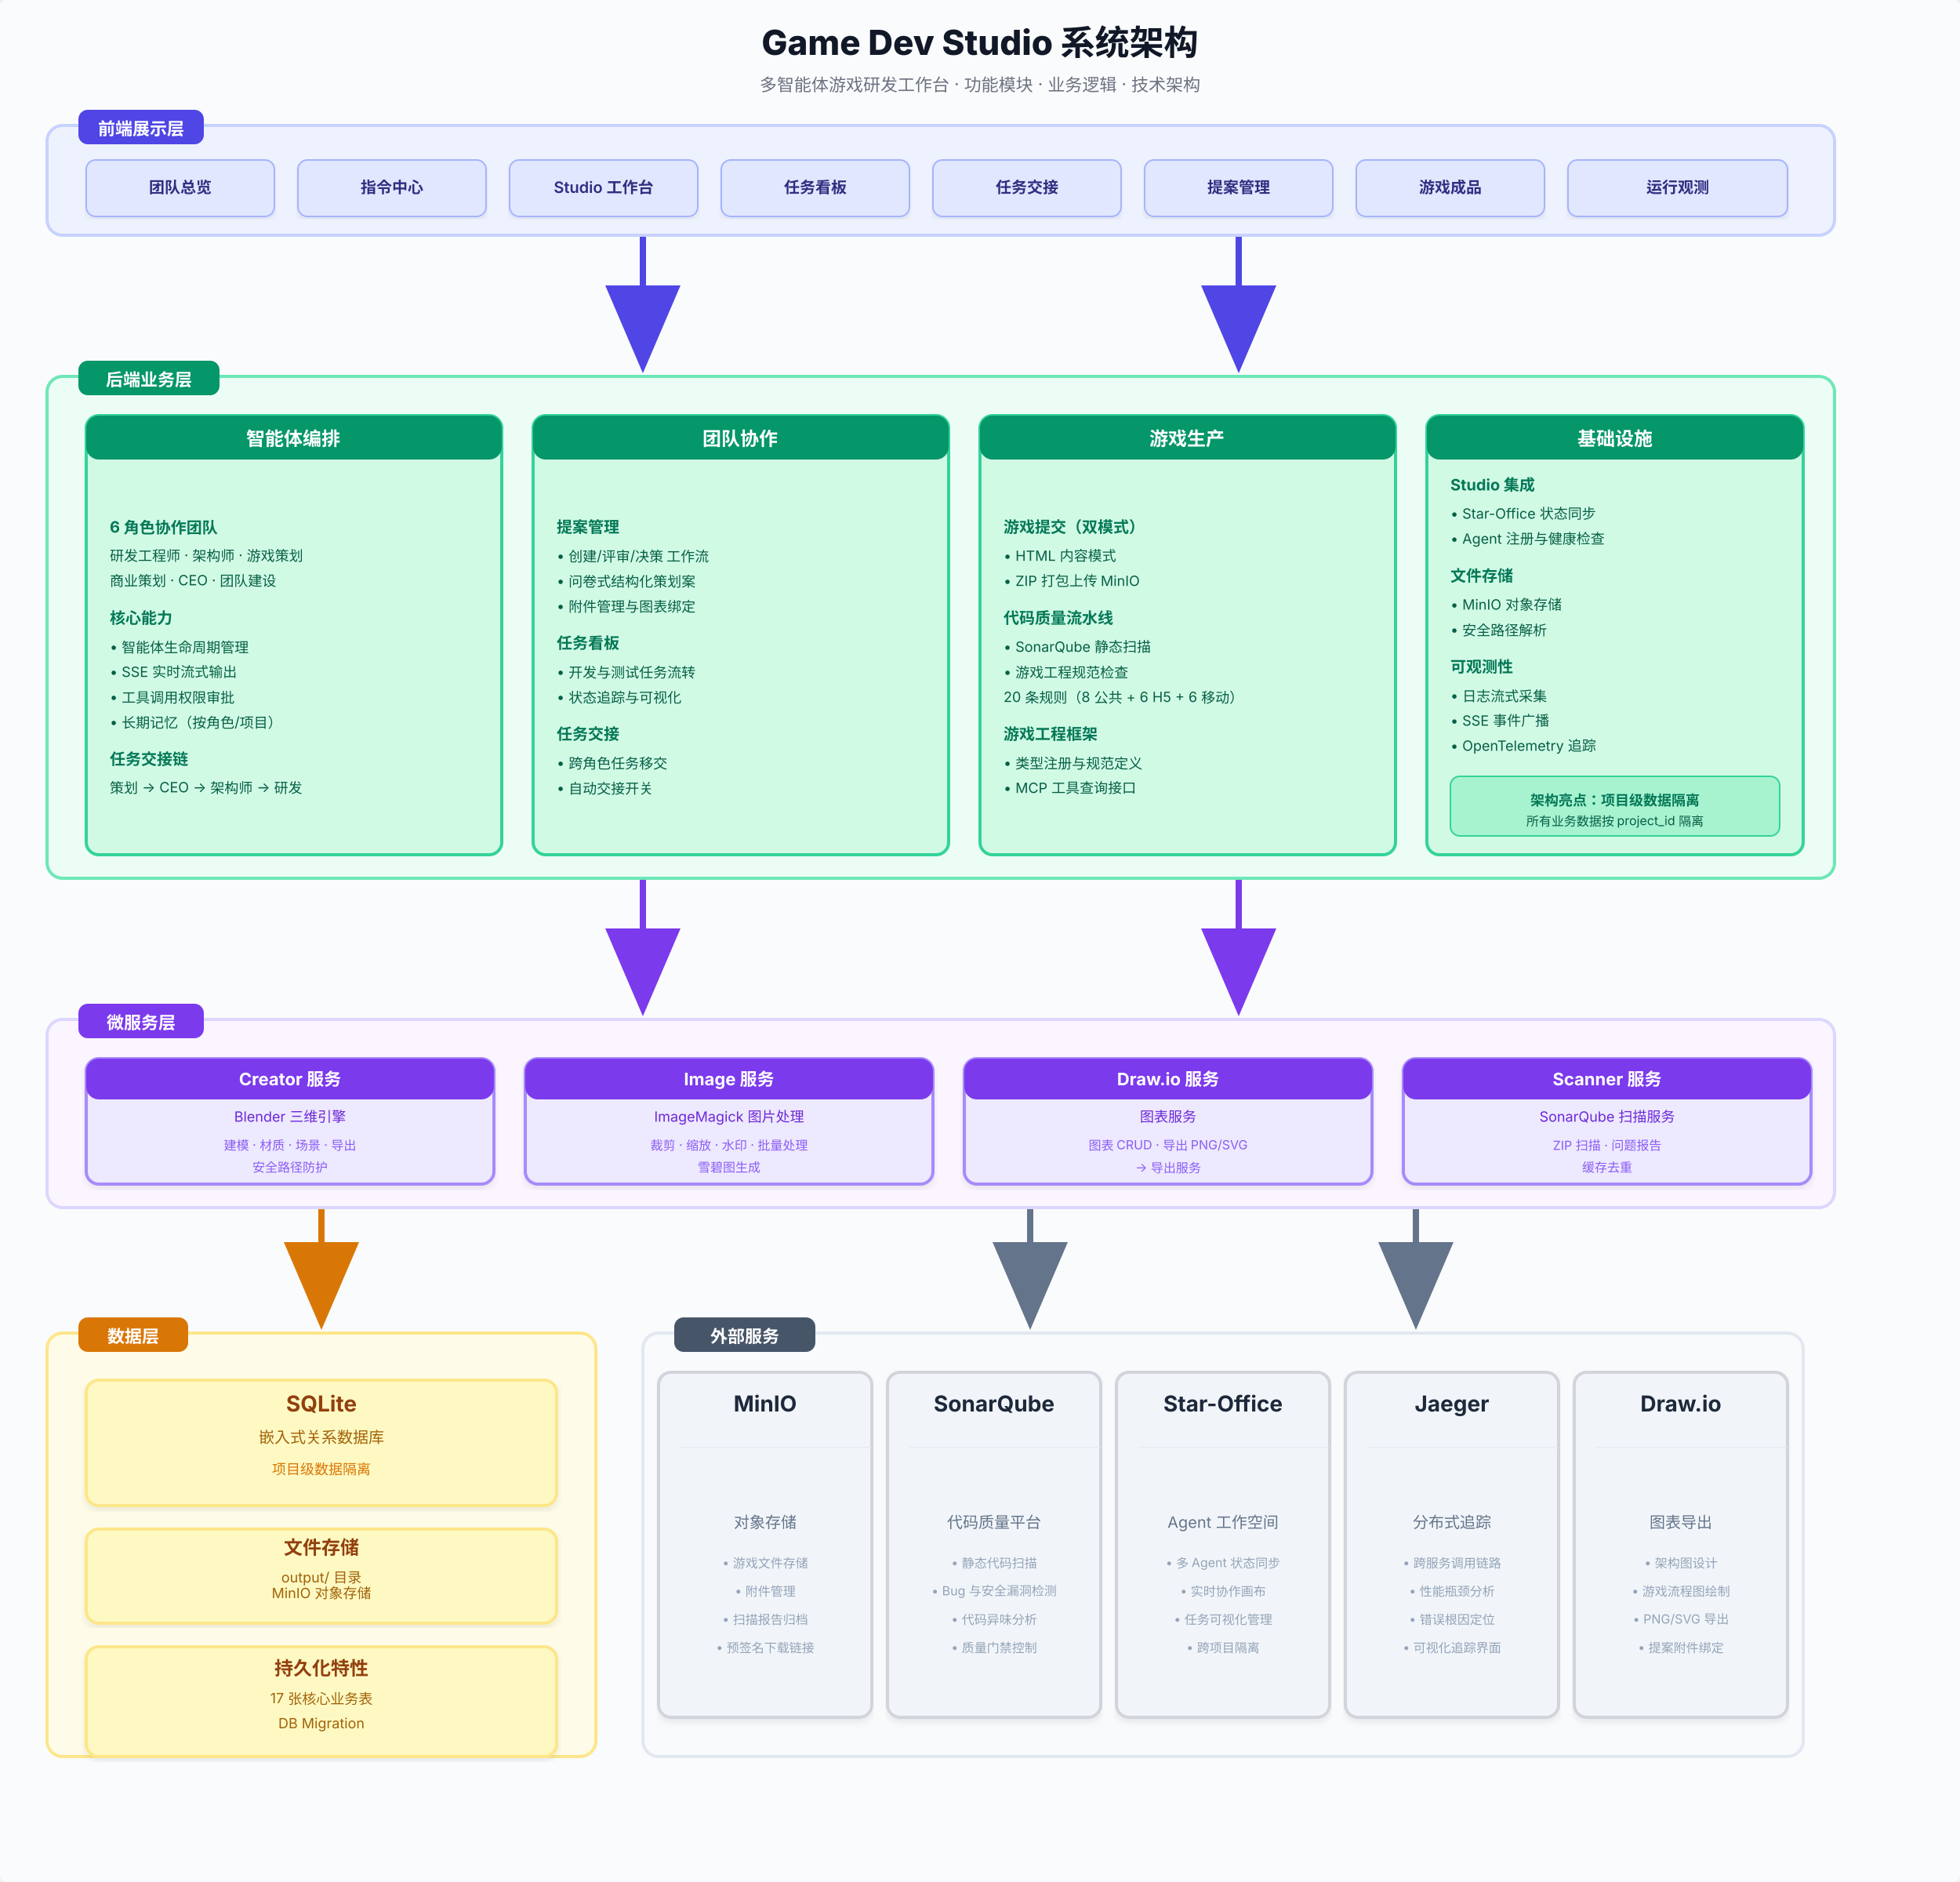
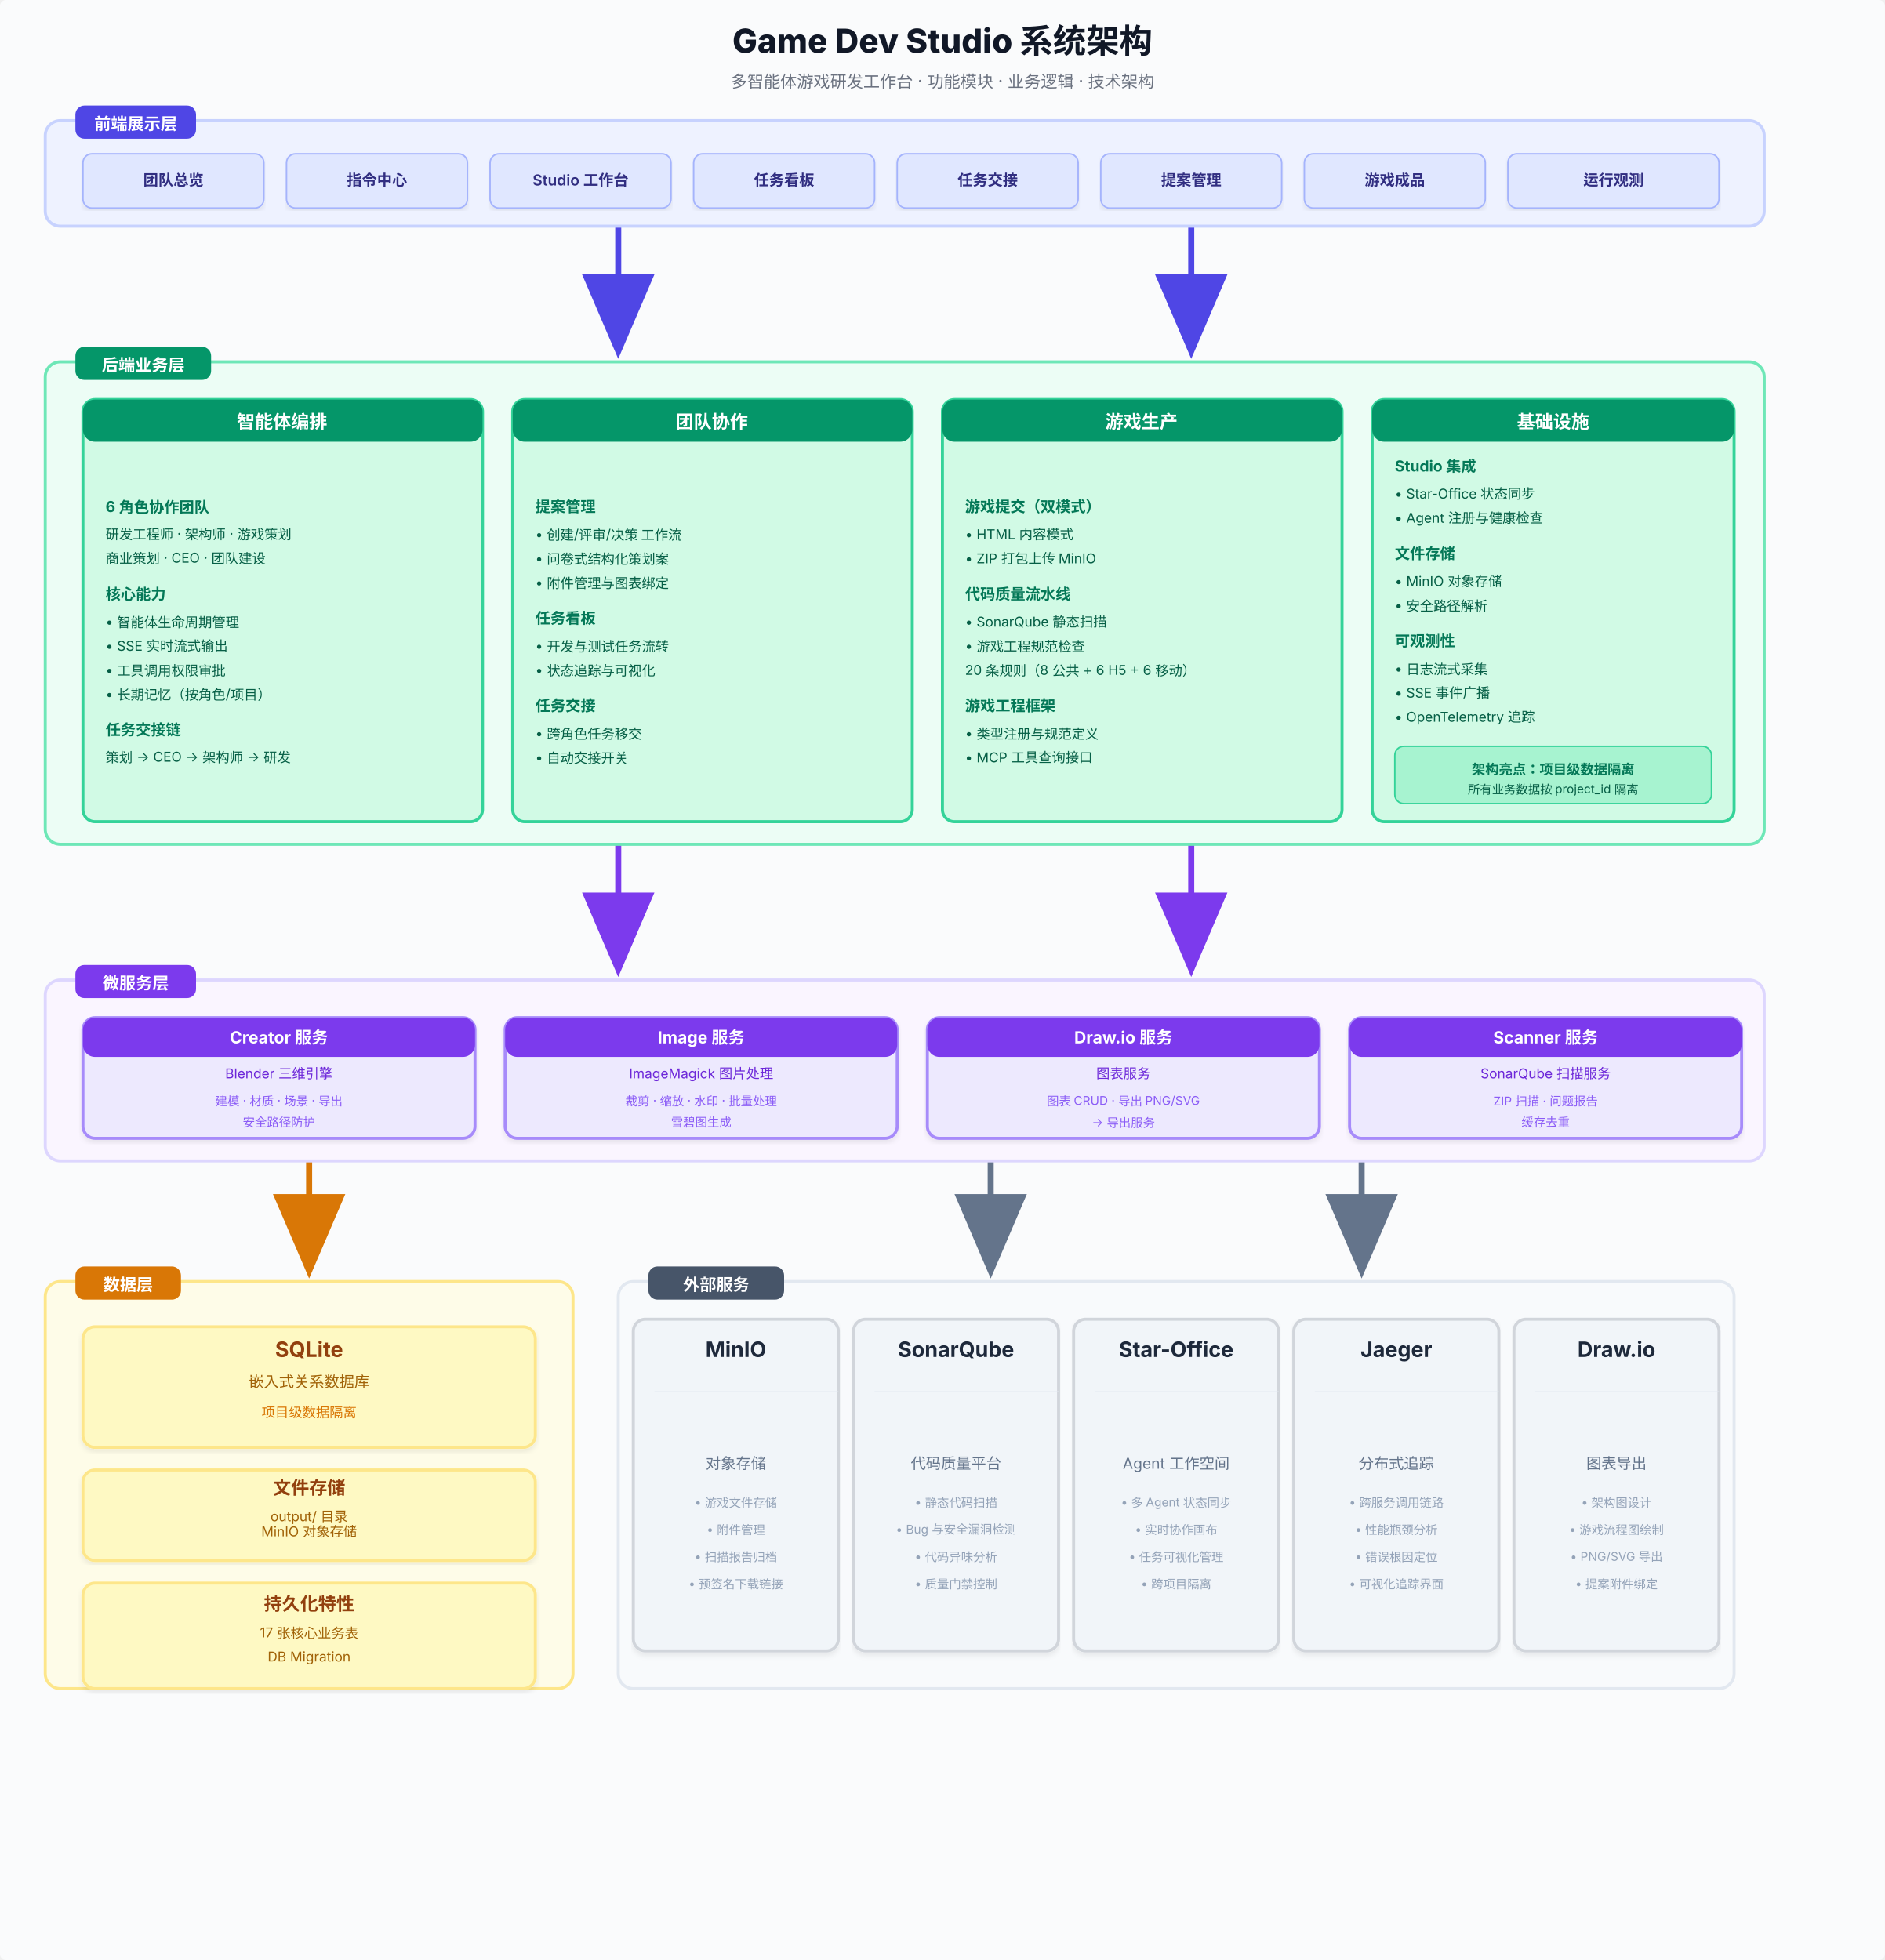
- <svg xmlns="http://www.w3.org/2000/svg" viewBox="0 0 1250 1200" font-family="'Inter', 'PingFang SC', 'Microsoft YaHei', Arial, sans-serif">
+ <svg xmlns="http://www.w3.org/2000/svg" viewBox="0 0 1250 1300" font-family="'Inter', 'PingFang SC', 'Microsoft YaHei', Arial, sans-serif">
  <defs>
    <marker id="aB" markerWidth="14" markerHeight="12" refX="12" refY="6" orient="auto">
      <path d="M0,0 L14,6 L0,12 Z" fill="#4F46E5" />
    </marker>
    <marker id="aP" markerWidth="14" markerHeight="12" refX="12" refY="6" orient="auto">
      <path d="M0,0 L14,6 L0,12 Z" fill="#7C3AED" />
    </marker>
    <marker id="aO" markerWidth="14" markerHeight="12" refX="12" refY="6" orient="auto">
      <path d="M0,0 L14,6 L0,12 Z" fill="#D97706" />
    </marker>
    <marker id="aG" markerWidth="14" markerHeight="12" refX="12" refY="6" orient="auto">
      <path d="M0,0 L14,6 L0,12 Z" fill="#64748B" />
    </marker>
    <filter id="sh" x="-1%" y="-1%" width="102%" height="106%">
      <feDropShadow dx="0" dy="2" stdDeviation="2" flood-opacity="0.08" />
    </filter>
  </defs>
-   <rect width="1250" height="1200" fill="#FAFBFC" rx="4" />
+   <rect width="1250" height="1300" fill="#FAFBFC" rx="4" />
  <text x="625" y="35" text-anchor="middle" font-size="22" font-weight="800" fill="#111827">Game Dev Studio 系统架构</text>
  <text x="625" y="58" text-anchor="middle" font-size="11" fill="#6B7280">多智能体游戏研发工作台 · 功能模块 · 业务逻辑 · 技术架构</text>
  <line x1="410" y1="150" x2="410" y2="230" stroke="#4F46E5" stroke-width="4" marker-end="url(#aB)" />
  <line x1="790" y1="150" x2="790" y2="230" stroke="#4F46E5" stroke-width="4" marker-end="url(#aB)" />
  <g transform="translate(30, 80)">
    <rect x="0" y="0" width="1140" height="70" rx="10" fill="#EEF2FF" stroke="#C7D2FE" stroke-width="2" />
    <rect x="20" y="-10" width="80" height="22" rx="6" fill="#4F46E5" />
    <text x="60" y="6" text-anchor="middle" font-size="11" font-weight="700" fill="#FFF">前端展示层</text>
    <rect x="25" y="22" width="120" height="36" rx="6" fill="#E0E7FF" stroke="#A5B4FC" stroke-width="1" filter="url(#sh)" />
    <text x="85" y="43" text-anchor="middle" font-size="10" font-weight="600" fill="#312E81">团队总览</text>
    <rect x="160" y="22" width="120" height="36" rx="6" fill="#E0E7FF" stroke="#A5B4FC" stroke-width="1" filter="url(#sh)" />
    <text x="220" y="43" text-anchor="middle" font-size="10" font-weight="600" fill="#312E81">指令中心</text>
    <rect x="295" y="22" width="120" height="36" rx="6" fill="#E0E7FF" stroke="#A5B4FC" stroke-width="1" filter="url(#sh)" />
    <text x="355" y="43" text-anchor="middle" font-size="10" font-weight="600" fill="#312E81">Studio 工作台</text>
    <rect x="430" y="22" width="120" height="36" rx="6" fill="#E0E7FF" stroke="#A5B4FC" stroke-width="1" filter="url(#sh)" />
    <text x="490" y="43" text-anchor="middle" font-size="10" font-weight="600" fill="#312E81">任务看板</text>
    <rect x="565" y="22" width="120" height="36" rx="6" fill="#E0E7FF" stroke="#A5B4FC" stroke-width="1" filter="url(#sh)" />
    <text x="625" y="43" text-anchor="middle" font-size="10" font-weight="600" fill="#312E81">任务交接</text>
    <rect x="700" y="22" width="120" height="36" rx="6" fill="#E0E7FF" stroke="#A5B4FC" stroke-width="1" filter="url(#sh)" />
    <text x="760" y="43" text-anchor="middle" font-size="10" font-weight="600" fill="#312E81">提案管理</text>
    <rect x="835" y="22" width="120" height="36" rx="6" fill="#E0E7FF" stroke="#A5B4FC" stroke-width="1" filter="url(#sh)" />
    <text x="895" y="43" text-anchor="middle" font-size="10" font-weight="600" fill="#312E81">游戏成品</text>
    <rect x="970" y="22" width="140" height="36" rx="6" fill="#E0E7FF" stroke="#A5B4FC" stroke-width="1" filter="url(#sh)" />
    <text x="1040" y="43" text-anchor="middle" font-size="10" font-weight="600" fill="#312E81">运行观测</text>
  </g>
  <line x1="410" y1="560" x2="410" y2="640" stroke="#7C3AED" stroke-width="4" marker-end="url(#aP)" />
  <line x1="790" y1="560" x2="790" y2="640" stroke="#7C3AED" stroke-width="4" marker-end="url(#aP)" />
  <g transform="translate(30, 240)">
    <rect x="0" y="0" width="1140" height="320" rx="10" fill="#ECFDF5" stroke="#6EE7B7" stroke-width="2" />
    <rect x="20" y="-10" width="90" height="22" rx="6" fill="#059669" />
    <text x="65" y="6" text-anchor="middle" font-size="11" font-weight="700" fill="#FFF">后端业务层</text>
    <rect x="25" y="25" width="265" height="280" rx="8" fill="#D1FAE5" stroke="#34D399" stroke-width="2" />
    <rect x="25" y="25" width="265" height="28" rx="8" fill="#059669" />
    <text x="157" y="44" text-anchor="middle" font-size="12" font-weight="700" fill="#FFF">智能体编排</text>
    <text x="40" y="99.6" font-size="10" font-weight="700" fill="#047857">6 角色协作团队</text>
    <text x="40" y="117.6" font-size="9" fill="#065F46">研发工程师 · 架构师 · 游戏策划</text>
    <text x="40" y="133.6" font-size="9" fill="#065F46">商业策划 · CEO · 团队建设</text>
    <text x="40" y="157.6" font-size="10" font-weight="700" fill="#047857">核心能力</text>
    <text x="40" y="175.6" font-size="9" fill="#065F46">• 智能体生命周期管理</text>
    <text x="40" y="191.6" font-size="9" fill="#065F46">• SSE 实时流式输出</text>
    <text x="40" y="207.6" font-size="9" fill="#065F46">• 工具调用权限审批</text>
    <text x="40" y="223.6" font-size="9" fill="#065F46">• 长期记忆（按角色/项目）</text>
    <text x="40" y="247.6" font-size="10" font-weight="700" fill="#047857">任务交接链</text>
    <text x="40" y="265.6" font-size="9" fill="#065F46">策划 → CEO → 架构师 → 研发</text>
    <rect x="310" y="25" width="265" height="280" rx="8" fill="#D1FAE5" stroke="#34D399" stroke-width="2" />
    <rect x="310" y="25" width="265" height="28" rx="8" fill="#059669" />
    <text x="442" y="44" text-anchor="middle" font-size="12" font-weight="700" fill="#FFF">团队协作</text>
    <text x="325" y="99.6" font-size="10" font-weight="700" fill="#047857">提案管理</text>
    <text x="325" y="117.6" font-size="9" fill="#065F46">• 创建/评审/决策 工作流</text>
    <text x="325" y="133.6" font-size="9" fill="#065F46">• 问卷式结构化策划案</text>
    <text x="325" y="149.6" font-size="9" fill="#065F46">• 附件管理与图表绑定</text>
    <text x="325" y="173.6" font-size="10" font-weight="700" fill="#047857">任务看板</text>
    <text x="325" y="191.6" font-size="9" fill="#065F46">• 开发与测试任务流转</text>
    <text x="325" y="207.6" font-size="9" fill="#065F46">• 状态追踪与可视化</text>
    <text x="325" y="231.6" font-size="10" font-weight="700" fill="#047857">任务交接</text>
    <text x="325" y="249.6" font-size="9" fill="#065F46">• 跨角色任务移交</text>
    <text x="325" y="265.6" font-size="9" fill="#065F46">• 自动交接开关</text>
    <rect x="595" y="25" width="265" height="280" rx="8" fill="#D1FAE5" stroke="#34D399" stroke-width="2" />
    <rect x="595" y="25" width="265" height="28" rx="8" fill="#059669" />
    <text x="727" y="44" text-anchor="middle" font-size="12" font-weight="700" fill="#FFF">游戏生产</text>
    <text x="610" y="99.6" font-size="10" font-weight="700" fill="#047857">游戏提交（双模式）</text>
    <text x="610" y="117.6" font-size="9" fill="#065F46">• HTML 内容模式</text>
    <text x="610" y="133.6" font-size="9" fill="#065F46">• ZIP 打包上传 MinIO</text>
    <text x="610" y="157.6" font-size="10" font-weight="700" fill="#047857">代码质量流水线</text>
    <text x="610" y="175.6" font-size="9" fill="#065F46">• SonarQube 静态扫描</text>
    <text x="610" y="191.6" font-size="9" fill="#065F46">• 游戏工程规范检查</text>
    <text x="610" y="207.6" font-size="9" fill="#065F46">  20 条规则（8 公共 + 6 H5 + 6 移动）</text>
    <text x="610" y="231.6" font-size="10" font-weight="700" fill="#047857">游戏工程框架</text>
    <text x="610" y="249.6" font-size="9" fill="#065F46">• 类型注册与规范定义</text>
    <text x="610" y="265.6" font-size="9" fill="#065F46">• MCP 工具查询接口</text>
    <rect x="880" y="25" width="240" height="280" rx="8" fill="#D1FAE5" stroke="#34D399" stroke-width="2" />
    <rect x="880" y="25" width="240" height="28" rx="8" fill="#059669" />
    <text x="1000" y="44" text-anchor="middle" font-size="12" font-weight="700" fill="#FFF">基础设施</text>
    <text x="895" y="72.7" font-size="10" font-weight="700" fill="#047857">Studio 集成</text>
    <text x="895" y="90.7" font-size="9" fill="#065F46">• Star-Office 状态同步</text>
    <text x="895" y="106.7" font-size="9" fill="#065F46">• Agent 注册与健康检查</text>
    <text x="895" y="130.7" font-size="10" font-weight="700" fill="#047857">文件存储</text>
    <text x="895" y="148.7" font-size="9" fill="#065F46">• MinIO 对象存储</text>
    <text x="895" y="164.7" font-size="9" fill="#065F46">• 安全路径解析</text>
    <text x="895" y="188.7" font-size="10" font-weight="700" fill="#047857">可观测性</text>
    <text x="895" y="206.7" font-size="9" fill="#065F46">• 日志流式采集</text>
    <text x="895" y="222.7" font-size="9" fill="#065F46">• SSE 事件广播</text>
    <text x="895" y="238.7" font-size="9" fill="#065F46">• OpenTelemetry 追踪</text>
    <rect x="895" y="255" width="210" height="38" rx="6" fill="#A7F3D0" stroke="#34D399" stroke-width="1" />
    <text x="1000" y="273.5" text-anchor="middle" font-size="9" font-weight="700" fill="#047857">架构亮点：项目级数据隔离</text>
    <text x="1000" y="286.5" text-anchor="middle" font-size="8" fill="#065F46">所有业务数据按 project_id 隔离</text>
  </g>
  <line x1="205" y1="770" x2="205" y2="840" stroke="#D97706" stroke-width="4" marker-end="url(#aO)" />
  <line x1="657" y1="770" x2="657" y2="840" stroke="#64748B" stroke-width="4" marker-end="url(#aG)" />
  <line x1="903" y1="770" x2="903" y2="840" stroke="#64748B" stroke-width="4" marker-end="url(#aG)" />
  <g transform="translate(30, 650)">
    <rect x="0" y="0" width="1140" height="120" rx="10" fill="#FAF5FF" stroke="#DDD6FE" stroke-width="2" />
    <rect x="20" y="-10" width="80" height="22" rx="6" fill="#7C3AED" />
    <text x="60" y="6" text-anchor="middle" font-size="11" font-weight="700" fill="#FFF">微服务层</text>
    <rect x="25" y="25" width="260" height="80" rx="8" fill="#EDE9FE" stroke="#A78BFA" stroke-width="2" filter="url(#sh)" />
    <rect x="25" y="25" width="260" height="26" rx="8" fill="#7C3AED" />
    <text x="155" y="42" text-anchor="middle" font-size="11" font-weight="700" fill="#FFF">Creator 服务</text>
    <text x="155" y="65.2" text-anchor="middle" font-size="9" fill="#6D28D9">Blender 三维引擎</text>
    <text x="155" y="83.2" text-anchor="middle" font-size="8" fill="#8B5CF6">建模 · 材质 · 场景 · 导出</text>
    <text x="155" y="97.2" text-anchor="middle" font-size="8" fill="#8B5CF6">安全路径防护</text>
    <rect x="305" y="25" width="260" height="80" rx="8" fill="#EDE9FE" stroke="#A78BFA" stroke-width="2" filter="url(#sh)" />
    <rect x="305" y="25" width="260" height="26" rx="8" fill="#7C3AED" />
    <text x="435" y="42" text-anchor="middle" font-size="11" font-weight="700" fill="#FFF">Image 服务</text>
    <text x="435" y="65.2" text-anchor="middle" font-size="9" fill="#6D28D9">ImageMagick 图片处理</text>
    <text x="435" y="83.2" text-anchor="middle" font-size="8" fill="#8B5CF6">裁剪 · 缩放 · 水印 · 批量处理</text>
    <text x="435" y="97.2" text-anchor="middle" font-size="8" fill="#8B5CF6">雪碧图生成</text>
    <rect x="585" y="25" width="260" height="80" rx="8" fill="#EDE9FE" stroke="#A78BFA" stroke-width="2" filter="url(#sh)" />
    <rect x="585" y="25" width="260" height="26" rx="8" fill="#7C3AED" />
    <text x="715" y="42" text-anchor="middle" font-size="11" font-weight="700" fill="#FFF">Draw.io 服务</text>
    <text x="715" y="65.2" text-anchor="middle" font-size="9" fill="#6D28D9">图表服务</text>
    <text x="715" y="83.2" text-anchor="middle" font-size="8" fill="#8B5CF6">图表 CRUD · 导出 PNG/SVG</text>
    <text x="715" y="97.2" text-anchor="middle" font-size="8" fill="#8B5CF6">→ 导出服务</text>
    <rect x="865" y="25" width="260" height="80" rx="8" fill="#EDE9FE" stroke="#A78BFA" stroke-width="2" filter="url(#sh)" />
    <rect x="865" y="25" width="260" height="26" rx="8" fill="#7C3AED" />
    <text x="995" y="42" text-anchor="middle" font-size="11" font-weight="700" fill="#FFF">Scanner 服务</text>
    <text x="995" y="65.2" text-anchor="middle" font-size="9" fill="#6D28D9">SonarQube 扫描服务</text>
    <text x="995" y="83.2" text-anchor="middle" font-size="8" fill="#8B5CF6">ZIP 扫描 · 问题报告</text>
    <text x="995" y="97.2" text-anchor="middle" font-size="8" fill="#8B5CF6">缓存去重</text>
  </g>
  <g transform="translate(30, 850)">
    <rect x="0" y="0" width="350" height="270" rx="10" fill="#FEFCE8" stroke="#FDE68A" stroke-width="2" />
    <rect x="20" y="-10" width="70" height="22" rx="6" fill="#D97706" />
    <text x="55" y="6" text-anchor="middle" font-size="11" font-weight="700" fill="#FFF">数据层</text>
    <rect x="25" y="30" width="300" height="80" rx="8" fill="#FEF9C3" stroke="#FDE68A" stroke-width="2" filter="url(#sh)" />
    <text x="175" y="50" text-anchor="middle" font-size="14" font-weight="700" fill="#92400E">SQLite</text>
    <text x="175" y="70" text-anchor="middle" font-size="10" fill="#A16207">嵌入式关系数据库</text>
    <text x="175" y="90" text-anchor="middle" font-size="9" fill="#D97706">项目级数据隔离</text>
    <rect x="25" y="125" width="300" height="60" rx="8" fill="#FEF9C3" stroke="#FDE68A" stroke-width="2" filter="url(#sh)" />
    <text x="175" y="141" text-anchor="middle" font-size="12" font-weight="700" fill="#92400E">文件存储</text>
    <text x="175" y="159" text-anchor="middle" font-size="9" fill="#A16207">output/ 目录</text>
    <text x="175" y="169" text-anchor="middle" font-size="9" fill="#A16207">MinIO 对象存储</text>
    <rect x="25" y="200" width="300" height="70" rx="8" fill="#FEF9C3" stroke="#FDE68A" stroke-width="2" filter="url(#sh)" />
    <text x="175" y="218" text-anchor="middle" font-size="12" font-weight="700" fill="#92400E">持久化特性</text>
    <text x="175" y="236" text-anchor="middle" font-size="9" fill="#A16207">17 张核心业务表</text>
    <text x="175" y="252" text-anchor="middle" font-size="9" fill="#A16207">DB Migration</text>
    <rect x="380" y="0" width="740" height="270" rx="10" fill="#F8FAFC" stroke="#E2E8F0" stroke-width="2" />
    <rect x="400" y="-10" width="90" height="22" rx="6" fill="#475569" />
    <text x="445" y="6" text-anchor="middle" font-size="11" font-weight="700" fill="#FFF">外部服务</text>
    <rect x="390" y="25" width="136" height="220" rx="8" fill="#F1F5F9" stroke="#D1D5DB" stroke-width="2" filter="url(#sh)" />
    <text x="458" y="50" text-anchor="middle" font-size="14" font-weight="700" fill="#1E293B">MinIO</text>
    <line x1="404" y1="73" x2="526" y2="73" stroke="#E2E8F0" stroke-width="0.5" />
    <text x="458" y="124.2" text-anchor="middle" font-size="10" fill="#64748B">对象存储</text>
    <text x="458" y="149.2" text-anchor="middle" font-size="8" fill="#94A3B8">• 游戏文件存储</text>
    <text x="458" y="167.2" text-anchor="middle" font-size="8" fill="#94A3B8">• 附件管理</text>
    <text x="458" y="185.2" text-anchor="middle" font-size="8" fill="#94A3B8">• 扫描报告归档</text>
    <text x="458" y="203.2" text-anchor="middle" font-size="8" fill="#94A3B8">• 预签名下载链接</text>
    <rect x="536" y="25" width="136" height="220" rx="8" fill="#F1F5F9" stroke="#D1D5DB" stroke-width="2" filter="url(#sh)" />
    <text x="604" y="50" text-anchor="middle" font-size="14" font-weight="700" fill="#1E293B">SonarQube</text>
    <line x1="550" y1="73" x2="672" y2="73" stroke="#E2E8F0" stroke-width="0.5" />
    <text x="604" y="124.2" text-anchor="middle" font-size="10" fill="#64748B">代码质量平台</text>
    <text x="604" y="149.2" text-anchor="middle" font-size="8" fill="#94A3B8">• 静态代码扫描</text>
    <text x="604" y="167.2" text-anchor="middle" font-size="8" fill="#94A3B8">• Bug 与安全漏洞检测</text>
    <text x="604" y="185.2" text-anchor="middle" font-size="8" fill="#94A3B8">• 代码异味分析</text>
    <text x="604" y="203.2" text-anchor="middle" font-size="8" fill="#94A3B8">• 质量门禁控制</text>
    <rect x="682" y="25" width="136" height="220" rx="8" fill="#F1F5F9" stroke="#D1D5DB" stroke-width="2" filter="url(#sh)" />
    <text x="750" y="50" text-anchor="middle" font-size="14" font-weight="700" fill="#1E293B">Star-Office</text>
    <line x1="696" y1="73" x2="818" y2="73" stroke="#E2E8F0" stroke-width="0.5" />
    <text x="750" y="124.2" text-anchor="middle" font-size="10" fill="#64748B">Agent 工作空间</text>
    <text x="750" y="149.2" text-anchor="middle" font-size="8" fill="#94A3B8">• 多 Agent 状态同步</text>
    <text x="750" y="167.2" text-anchor="middle" font-size="8" fill="#94A3B8">• 实时协作画布</text>
    <text x="750" y="185.2" text-anchor="middle" font-size="8" fill="#94A3B8">• 任务可视化管理</text>
    <text x="750" y="203.2" text-anchor="middle" font-size="8" fill="#94A3B8">• 跨项目隔离</text>
    <rect x="828" y="25" width="136" height="220" rx="8" fill="#F1F5F9" stroke="#D1D5DB" stroke-width="2" filter="url(#sh)" />
    <text x="896" y="50" text-anchor="middle" font-size="14" font-weight="700" fill="#1E293B">Jaeger</text>
    <line x1="842" y1="73" x2="964" y2="73" stroke="#E2E8F0" stroke-width="0.5" />
    <text x="896" y="124.2" text-anchor="middle" font-size="10" fill="#64748B">分布式追踪</text>
    <text x="896" y="149.2" text-anchor="middle" font-size="8" fill="#94A3B8">• 跨服务调用链路</text>
    <text x="896" y="167.2" text-anchor="middle" font-size="8" fill="#94A3B8">• 性能瓶颈分析</text>
    <text x="896" y="185.2" text-anchor="middle" font-size="8" fill="#94A3B8">• 错误根因定位</text>
    <text x="896" y="203.2" text-anchor="middle" font-size="8" fill="#94A3B8">• 可视化追踪界面</text>
    <rect x="974" y="25" width="136" height="220" rx="8" fill="#F1F5F9" stroke="#D1D5DB" stroke-width="2" filter="url(#sh)" />
    <text x="1042" y="50" text-anchor="middle" font-size="14" font-weight="700" fill="#1E293B">Draw.io</text>
    <line x1="988" y1="73" x2="1110" y2="73" stroke="#E2E8F0" stroke-width="0.5" />
    <text x="1042" y="124.2" text-anchor="middle" font-size="10" fill="#64748B">图表导出</text>
    <text x="1042" y="149.2" text-anchor="middle" font-size="8" fill="#94A3B8">• 架构图设计</text>
    <text x="1042" y="167.2" text-anchor="middle" font-size="8" fill="#94A3B8">• 游戏流程图绘制</text>
    <text x="1042" y="185.2" text-anchor="middle" font-size="8" fill="#94A3B8">• PNG/SVG 导出</text>
    <text x="1042" y="203.2" text-anchor="middle" font-size="8" fill="#94A3B8">• 提案附件绑定</text>
  </g>
</svg>
